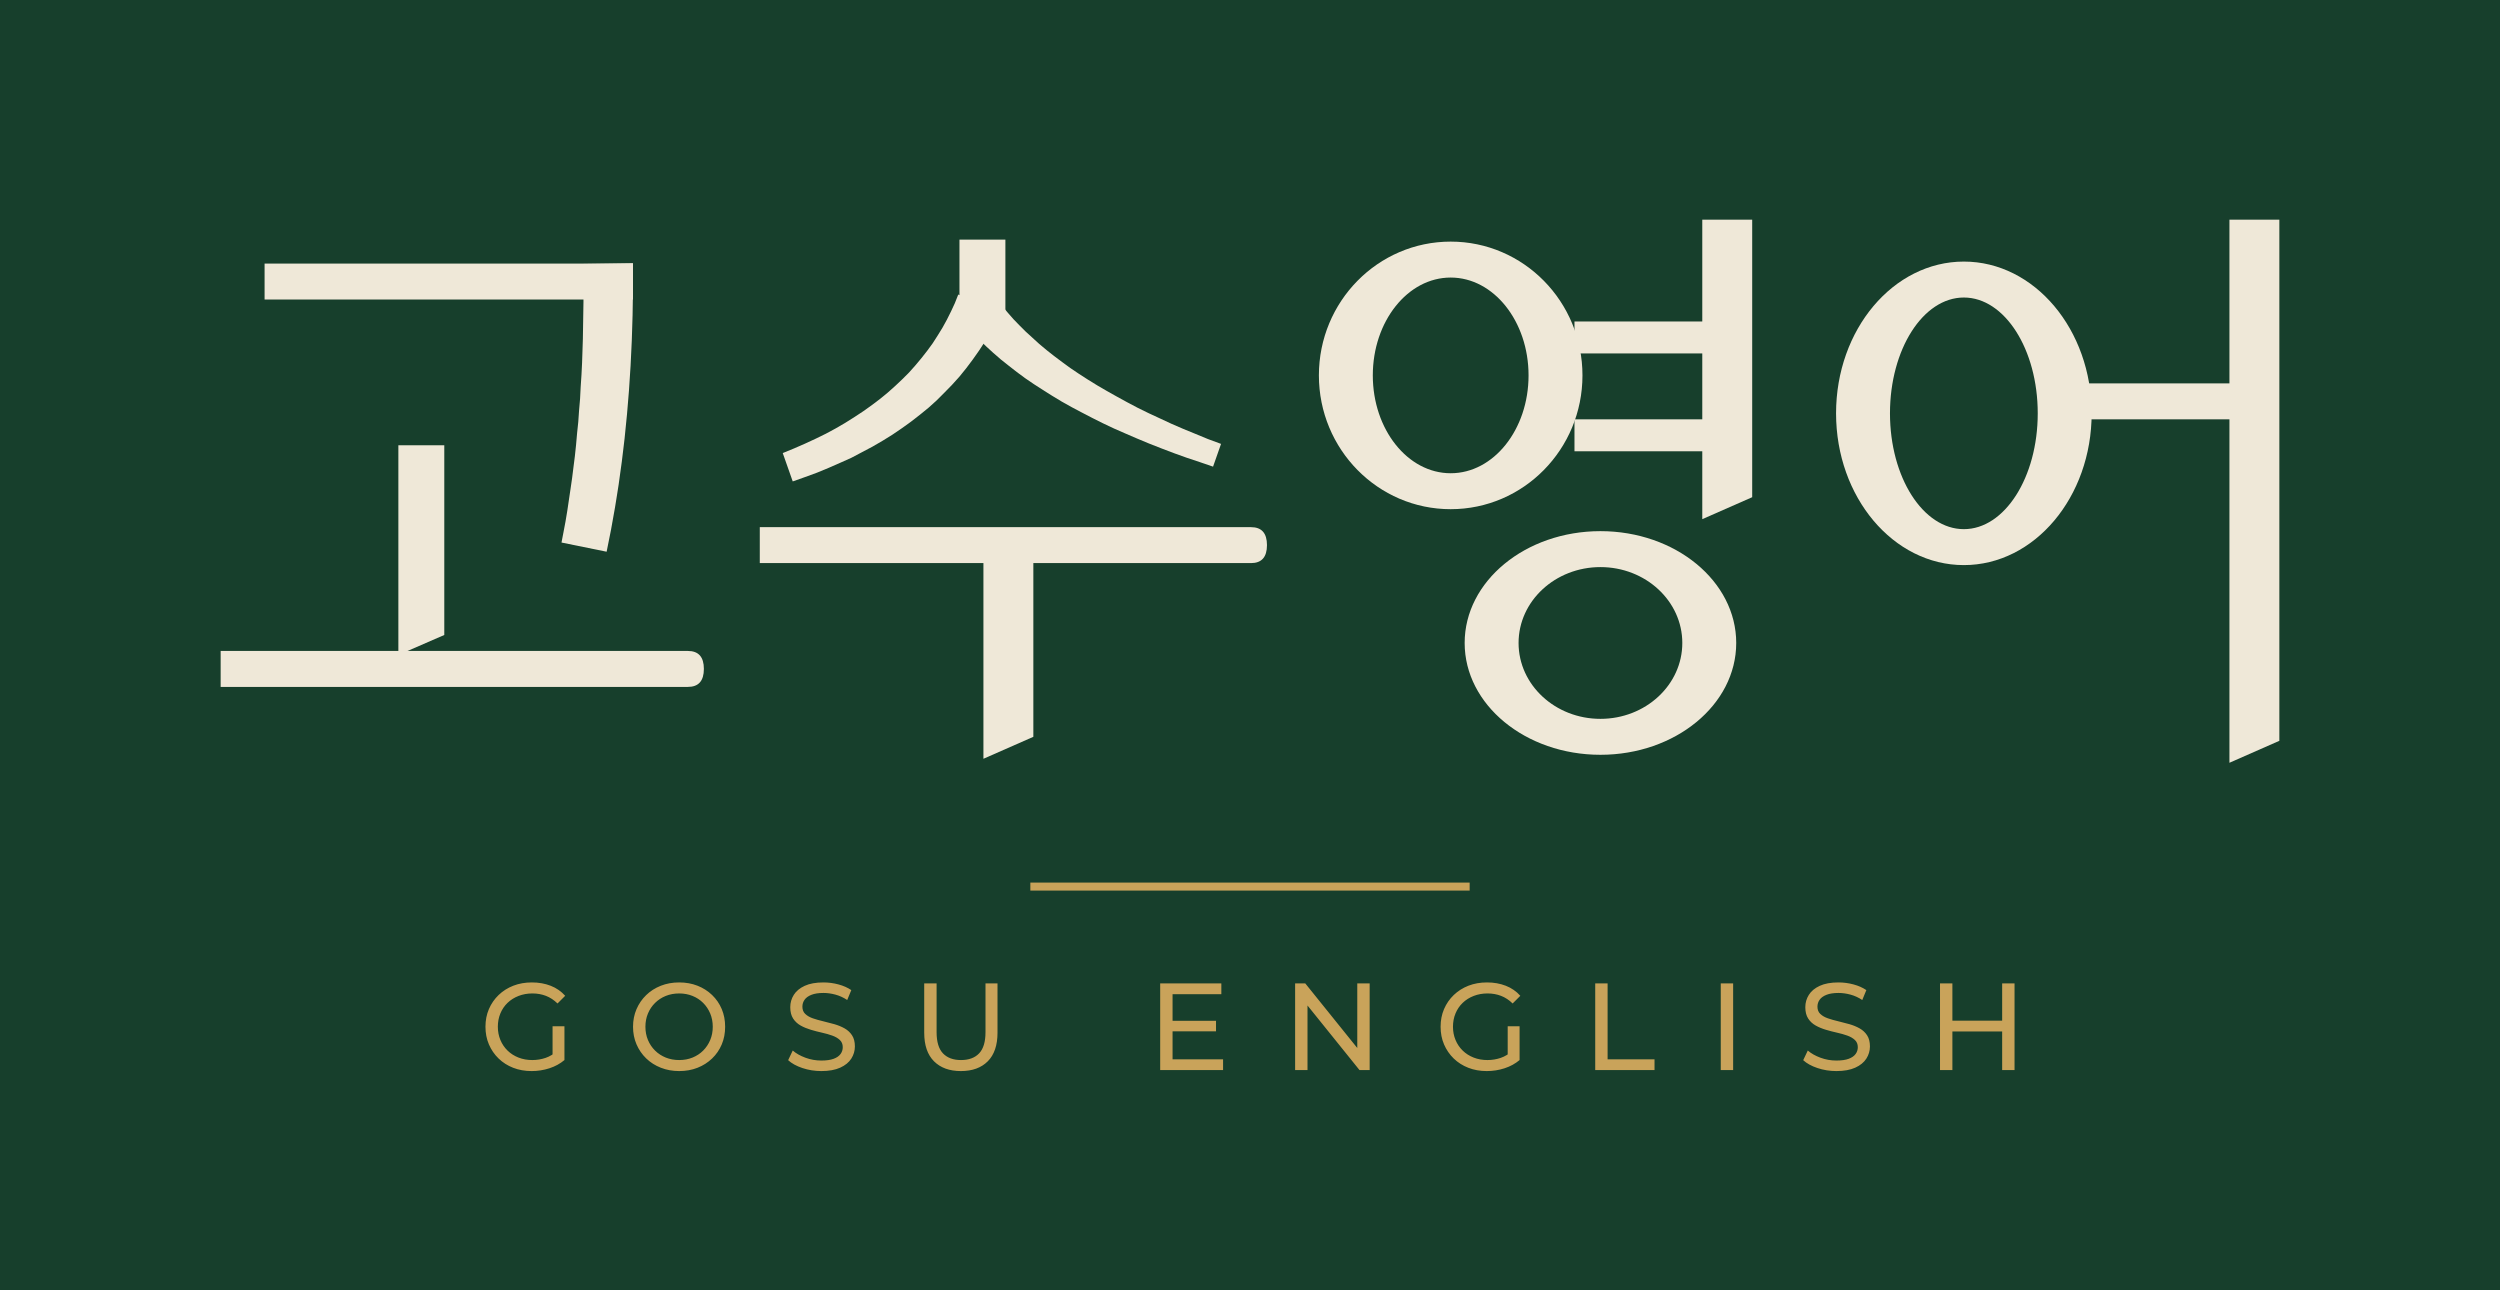
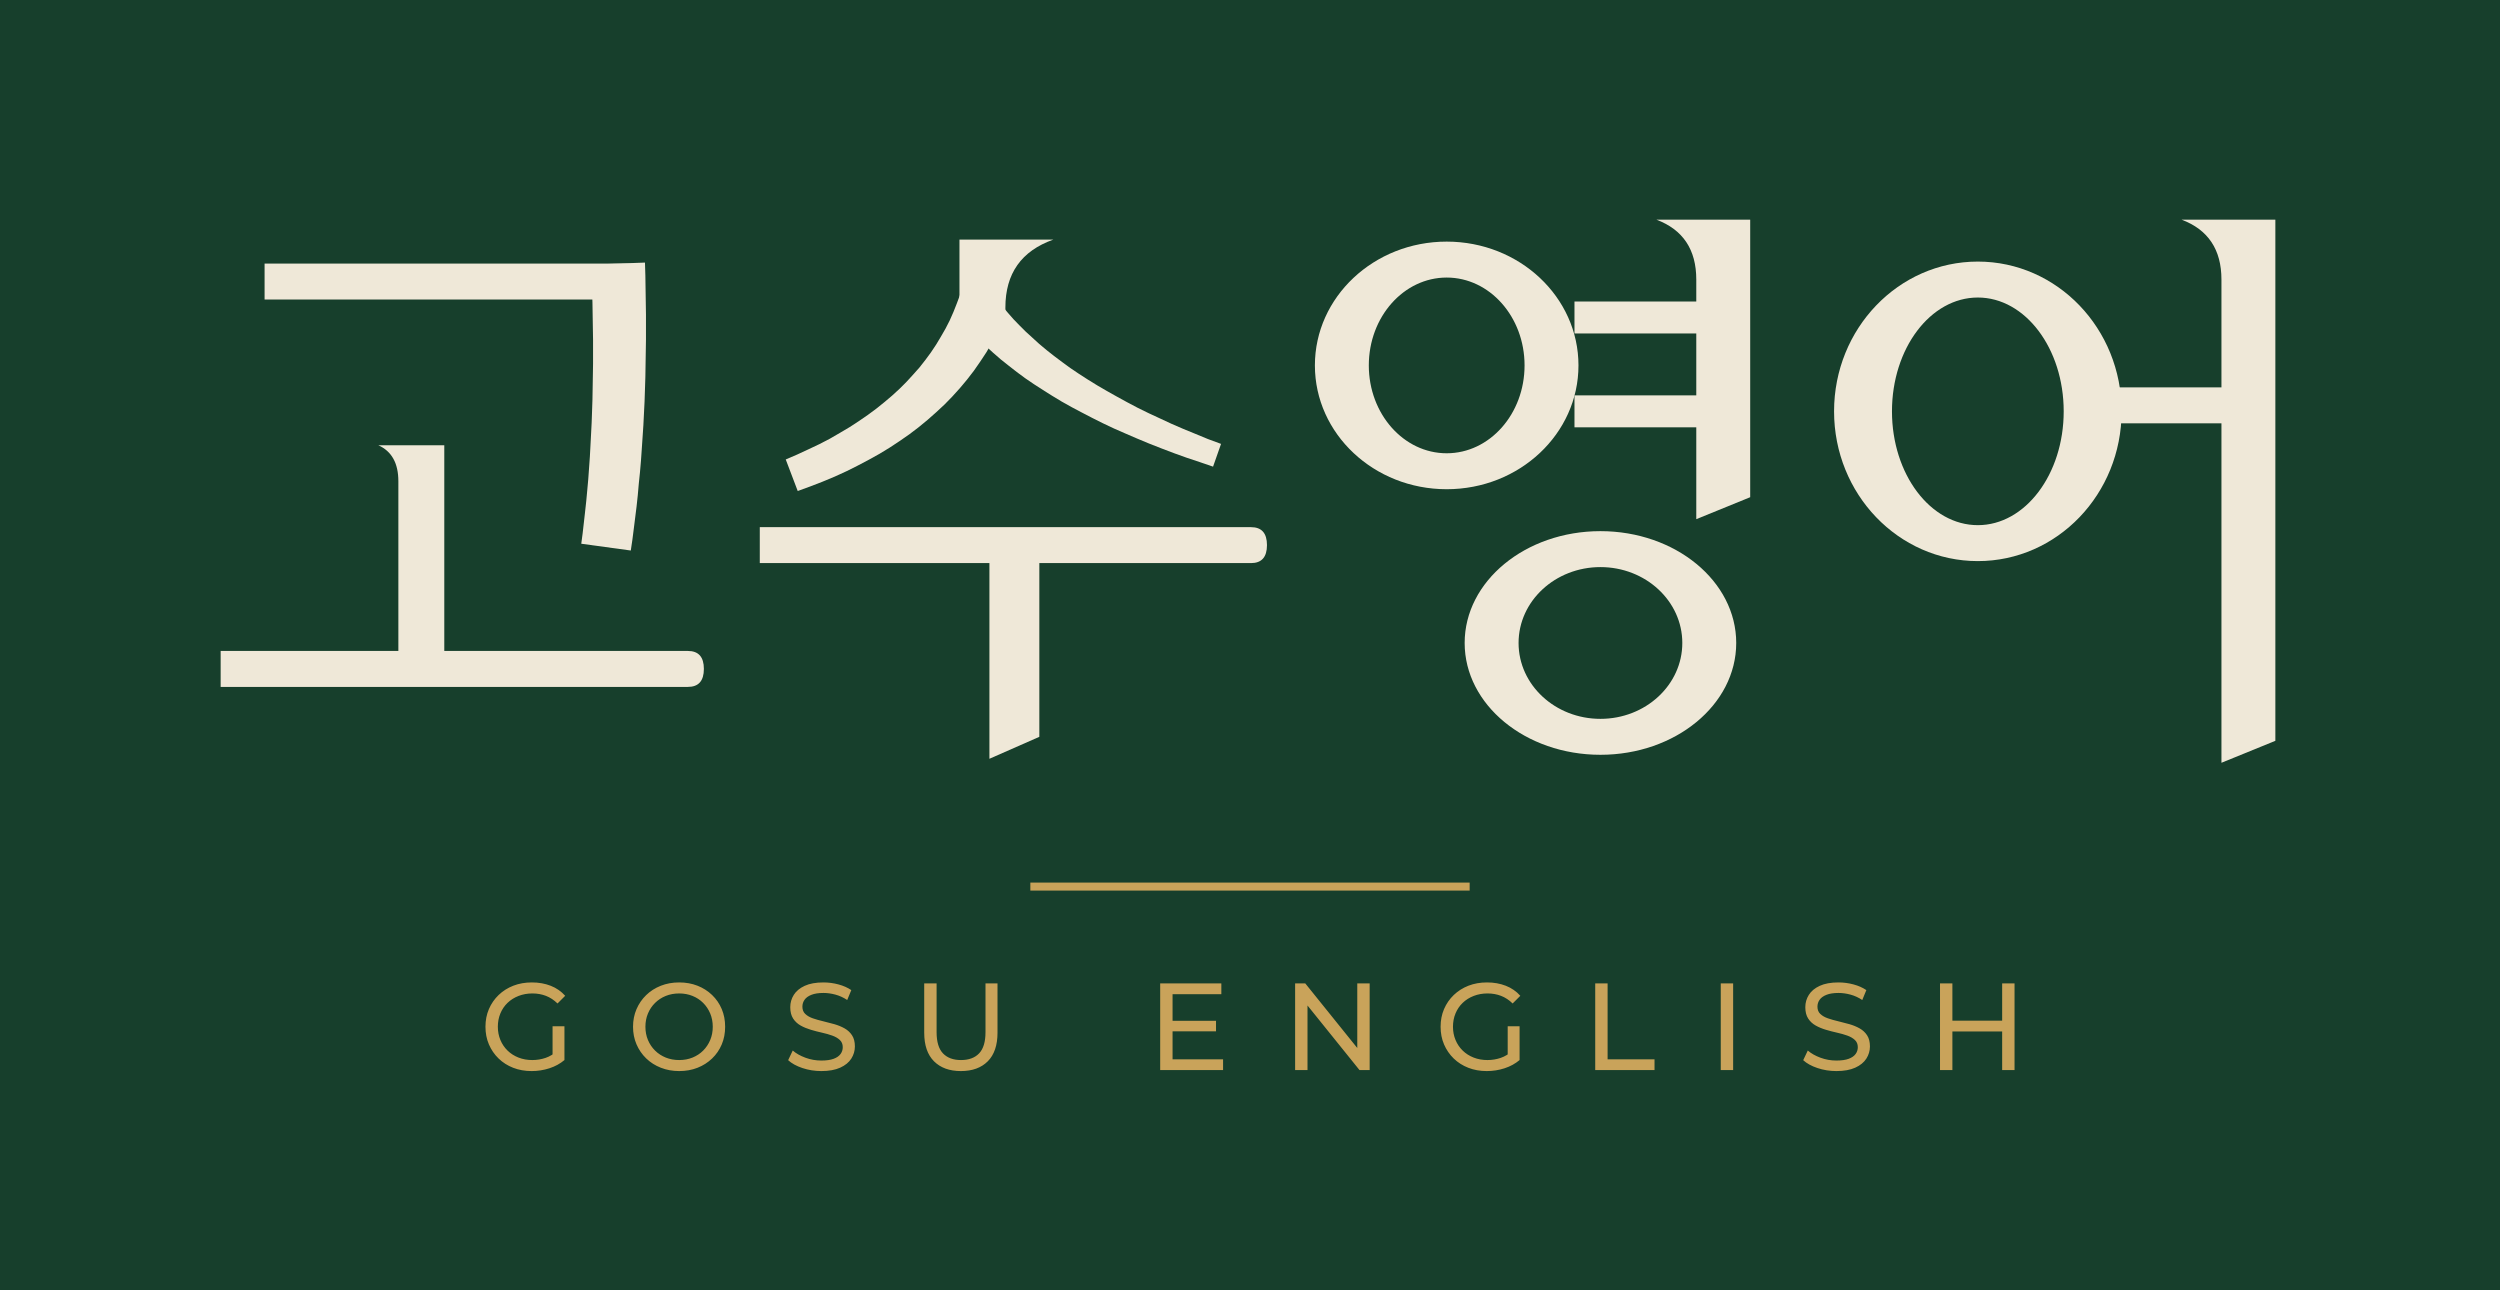
<svg xmlns="http://www.w3.org/2000/svg" viewBox="0 0 1251 646" width="626" height="323">
  <rect x="-2" y="-2" width="1255" height="650" fill="#173f2c" />
  <g fill="#efe8d8" fill-rule="evenodd" transform="translate(104.0,60)">
-     <path d="M28,72 L212.5,72 L212.5,90 L28,90 Z" />
-     <path d="M187.5,72.2 L187.6,78.5 L187.7,84.9 L187.7,91.2 L187.6,97.4 L187.5,103.6 L187.4,109.7 L187.2,115.8 L187.0,121.8 L186.7,127.8 L186.3,133.8 L186.0,139.7 L185.5,145.5 L185.1,151.3 L184.5,157.0 L184.0,162.7 L183.4,168.4 L182.7,173.9 L182.0,179.5 L181.2,185.0 L180.4,190.4 L179.6,195.8 L178.7,201.2 L177.7,206.5 L176.7,211.7 L199.3,216.3 L200.4,210.8 L201.5,205.3 L202.5,199.7 L203.5,194.1 L204.4,188.5 L205.3,182.8 L206.1,177.0 L206.9,171.2 L207.6,165.4 L208.3,159.5 L208.9,153.5 L209.5,147.5 L210.0,141.5 L210.5,135.4 L210.9,129.2 L211.3,123.1 L211.6,116.8 L211.9,110.5 L212.1,104.2 L212.3,97.8 L212.4,91.4 L212.5,84.9 L212.5,78.4 L212.5,71.8 Z" />
-     <path d="M95,163 L118,163 L118,258 L95,268 Z" />
+     <path d="M28,72 L218.5,72 L218.5,90 L28,90 Z" />
+     <path d="M191.5,72.5 L191.8,78.9 L192.0,85.3 L192.2,91.5 L192.3,97.8 L192.4,104.0 L192.5,110.1 L192.5,116.2 L192.5,122.3 L192.4,128.3 L192.3,134.2 L192.2,140.1 L192.0,146.0 L191.8,151.7 L191.5,157.5 L191.2,163.2 L190.9,168.8 L190.5,174.4 L190.1,180.0 L189.6,185.5 L189.1,190.9 L188.5,196.4 L187.9,201.7 L187.3,207.0 L186.6,212.3 L211.4,215.7 L212.2,210.3 L212.9,204.8 L213.6,199.2 L214.3,193.6 L214.9,188.0 L215.4,182.3 L216.0,176.5 L216.5,170.7 L216.9,164.9 L217.3,159.0 L217.7,153.0 L218.0,147.0 L218.3,141.0 L218.5,134.9 L218.7,128.8 L218.8,122.6 L218.9,116.4 L219.0,110.1 L219.0,103.8 L219.0,97.4 L218.9,91.0 L218.8,84.6 L218.7,78.0 L218.5,71.5 Z" />
+     <path d="M85,163 L118,163 L118,268 L95,268 L95,181 Q95,167.5 85,163 Z" />
    <path d="M6,266 L240,266 Q248,266 248,275.0 Q248,284 240,284 L6,284 Z" />
-     <path d="M376,60 L399,60 L399,98 L376,98 Z" />
-     <path d="M375.4,87.5 L373.7,91.8 L371.8,95.9 L369.7,100.1 L367.5,104.1 L365.1,108.0 L362.6,111.9 L359.9,115.6 L357.0,119.3 L354.0,122.9 L350.8,126.5 L347.4,129.9 L343.8,133.3 L340.1,136.6 L336.2,139.8 L332.1,142.9 L327.9,145.9 L323.5,148.8 L318.9,151.7 L314.1,154.5 L309.1,157.2 L304.0,159.7 L298.6,162.2 L293.1,164.6 L287.5,166.9 L292.5,181.1 L298.7,178.9 L304.7,176.7 L310.5,174.3 L316.2,171.8 L321.8,169.3 L327.1,166.5 L332.4,163.7 L337.4,160.8 L342.4,157.7 L347.1,154.5 L351.7,151.2 L356.2,147.7 L360.5,144.2 L364.6,140.5 L368.5,136.6 L372.3,132.7 L376.0,128.6 L379.4,124.4 L382.7,120.0 L385.8,115.6 L388.8,111.0 L391.6,106.3 L394.2,101.5 L396.6,96.5 Z" />
+     <path d="M376,60 L423,60 Q399,68.5 399,94 L399,98 L376,98 Z" />
+     <path d="M376.3,87.6 L374.7,91.9 L373.0,96.2 L371.1,100.5 L369.0,104.6 L366.7,108.6 L364.3,112.6 L361.7,116.5 L358.9,120.3 L356.0,124.0 L352.8,127.6 L349.5,131.2 L346.0,134.7 L342.3,138.1 L338.4,141.4 L334.3,144.7 L330.1,147.8 L325.6,150.9 L321.0,153.9 L316.1,156.8 L311.1,159.7 L305.9,162.4 L300.4,165.0 L294.8,167.6 L289.0,170.1 L295.0,185.9 L301.3,183.6 L307.5,181.2 L313.5,178.7 L319.4,176.0 L325.0,173.2 L330.5,170.3 L335.9,167.3 L341.0,164.2 L346.0,160.9 L350.9,157.5 L355.5,154.0 L360.0,150.3 L364.3,146.5 L368.5,142.6 L372.4,138.6 L376.2,134.4 L379.8,130.1 L383.2,125.7 L386.4,121.1 L389.5,116.4 L392.3,111.6 L395.0,106.7 L397.4,101.6 L399.7,96.4 Z" />
    <path d="M382.5,106.6 L385.8,110.0 L389.3,113.4 L392.9,116.7 L396.7,120.0 L400.6,123.1 L404.7,126.3 L408.9,129.4 L413.3,132.4 L417.8,135.3 L422.4,138.2 L427.2,141.1 L432.2,143.9 L437.3,146.6 L442.5,149.3 L447.9,152.0 L453.4,154.6 L459.1,157.1 L464.9,159.6 L470.9,162.1 L477.0,164.5 L483.3,166.9 L489.7,169.2 L496.3,171.4 L503.0,173.7 L507.0,162.3 L500.5,159.9 L494.2,157.3 L488.1,154.8 L482.1,152.2 L476.3,149.5 L470.7,146.9 L465.2,144.2 L459.9,141.4 L454.8,138.6 L449.8,135.8 L445.0,133.0 L440.3,130.1 L435.8,127.2 L431.5,124.3 L427.4,121.3 L423.4,118.3 L419.6,115.3 L415.9,112.2 L412.5,109.1 L409.1,106.0 L406.0,102.9 L403.0,99.8 L400.2,96.6 L397.5,93.4 Z" />
    <path d="M276,204 L522,204 Q530,204 530,213.0 Q530,222 522,222 L276,222 Z" />
-     <path d="M388,220 L413,220 L413,309 L388,320 Z" />
-     <path d="M556,128 A66,67 0 1 0 688,128 A66,67 0 1 0 556,128 Z M583,128 A39,49 0 1 1 661,128 A39,49 0 1 1 583,128 Z" />
-     <path d="M684,101 L752,101 L752,117 L684,117 Z" />
-     <path d="M684,150 L752,150 L752,166 L684,166 Z" />
-     <path d="M748,50 L773,50 L773,189 L748,200 Z" />
+     <path d="M391,220 L416,220 L416,309 L391,320 Z" />
+     <path d="M554,123 A66,62 0 1 0 686,123 A66,62 0 1 0 554,123 Z M581,123 A39,44 0 1 1 659,123 A39,44 0 1 1 581,123 Z" />
+     <path d="M684,91 L750,91 L750,107 L684,107 Z" />
+     <path d="M684,138 L750,138 L750,154 L684,154 Z" />
+     <path d="M725,50 L772,50 L772,189 L745,200 L745,80 Q745,57.5 725,50 Z" />
    <path d="M629,262 A68,56 0 1 0 765,262 A68,56 0 1 0 629,262 Z M656,262 A41,38 0 1 1 738,262 A41,38 0 1 1 656,262 Z" />
-     <path d="M815,147 A64,76 0 1 0 943,147 A64,76 0 1 0 815,147 Z M842,147 A37,58 0 1 1 916,147 A37,58 0 1 1 842,147 Z" />
-     <path d="M936,132 L1016,132 L1016,150 L936,150 Z" />
-     <path d="M1012,50 L1037,50 L1037,311 L1012,322 Z" />
+     <path d="M814,146 A72,75 0 1 0 958,146 A72,75 0 1 0 814,146 Z M843,146 A43,57 0 1 1 929,146 A43,57 0 1 1 843,146 Z" />
+     <path d="M950,134 L1016,134 L1016,152 L950,152 Z" />
+     <path d="M988,50 L1035,50 L1035,311 L1008,322 L1008,80 Q1008,57.5 988,50 Z" />
  </g>
  <rect x="515.5" y="442" width="220" height="4" fill="#c9a35a" />
  <path fill="#c9a35a" d="M265.745 536.392Q260.723 536.392 256.507 534.749Q252.291 533.106 249.191 530.099Q246.091 527.092 244.355 523.062Q242.619 519.032 242.619 514.196Q242.619 509.36 244.355 505.33Q246.091 501.3 249.222 498.293Q252.353 495.286 256.569 493.643Q260.785 492 265.869 492Q271.015 492 275.293 493.674Q279.571 495.348 282.547 498.696L278.703 502.54Q276.037 499.936 272.906 498.727Q269.775 497.518 266.117 497.518Q262.397 497.518 259.204 498.758Q256.011 499.998 253.686 502.23Q251.361 504.462 250.09 507.531Q248.819 510.6 248.819 514.196Q248.819 517.73 250.09 520.799Q251.361 523.868 253.686 526.131Q256.011 528.394 259.173 529.634Q262.335 530.874 266.055 530.874Q269.527 530.874 272.72 529.789Q275.913 528.704 278.641 526.162L282.175 530.874Q278.951 533.602 274.642 534.997Q270.333 536.392 265.745 536.392ZM282.175 530.874 276.223 530.068V513.948H282.175Z M339.649 536.392Q334.689 536.392 330.442 534.718Q326.195 533.044 323.095 530.037Q319.995 527.03 318.259 523.0Q316.523 518.97 316.523 514.196Q316.523 509.422 318.259 505.392Q319.995 501.362 323.095 498.355Q326.195 495.348 330.411 493.674Q334.627 492 339.649 492Q344.609 492 348.794 493.643Q352.979 495.286 356.11 498.293Q359.241 501.3 360.946 505.33Q362.651 509.36 362.651 514.196Q362.651 519.032 360.946 523.062Q359.241 527.092 356.11 530.099Q352.979 533.106 348.794 534.749Q344.609 536.392 339.649 536.392ZM339.649 530.874Q343.245 530.874 346.314 529.634Q349.383 528.394 351.646 526.131Q353.909 523.868 355.18 520.83Q356.451 517.792 356.451 514.196Q356.451 510.6 355.18 507.562Q353.909 504.524 351.646 502.261Q349.383 499.998 346.314 498.758Q343.245 497.518 339.649 497.518Q335.991 497.518 332.922 498.758Q329.853 499.998 327.559 502.261Q325.265 504.524 323.994 507.562Q322.723 510.6 322.723 514.196Q322.723 517.792 323.994 520.83Q325.265 523.868 327.559 526.131Q329.853 528.394 332.922 529.634Q335.991 530.874 339.649 530.874Z M410.825 536.392Q405.865 536.392 401.339 534.873Q396.813 533.354 394.209 530.936L396.503 526.1Q398.983 528.27 402.827 529.696Q406.671 531.122 410.825 531.122Q414.607 531.122 416.963 530.254Q419.319 529.386 420.435 527.867Q421.551 526.348 421.551 524.426Q421.551 522.194 420.094 520.83Q418.637 519.466 416.312 518.629Q413.987 517.792 411.197 517.172Q408.407 516.552 405.586 515.715Q402.765 514.878 400.44 513.576Q398.115 512.274 396.689 510.073Q395.263 507.872 395.263 504.4Q395.263 501.052 397.03 498.231Q398.797 495.41 402.486 493.705Q406.175 492 411.879 492Q415.661 492 419.381 492.992Q423.101 493.984 425.829 495.844L423.783 500.804Q420.993 498.944 417.893 498.107Q414.793 497.27 411.879 497.27Q408.221 497.27 405.865 498.2Q403.509 499.13 402.424 500.68Q401.339 502.23 401.339 504.152Q401.339 506.446 402.796 507.81Q404.253 509.174 406.578 509.98Q408.903 510.786 411.693 511.437Q414.483 512.088 417.304 512.894Q420.125 513.7 422.45 515.002Q424.775 516.304 426.201 518.474Q427.627 520.644 427.627 524.054Q427.627 527.34 425.829 530.161Q424.031 532.982 420.28 534.687Q416.529 536.392 410.825 536.392Z M480.699 536.392Q472.143 536.392 467.245 531.494Q462.347 526.596 462.347 517.172V492.496H468.547V516.924Q468.547 524.178 471.74 527.526Q474.933 530.874 480.761 530.874Q486.651 530.874 489.844 527.526Q493.037 524.178 493.037 516.924V492.496H499.051V517.172Q499.051 526.596 494.184 531.494Q489.317 536.392 480.699 536.392Z M580.519 535.896V492.496H611.147V497.89H586.719V530.502H612.015V535.896ZM586.161 516.49V511.22H608.481V516.49Z M648.099 535.896V492.496H653.183L681.889 528.146H679.223V492.496H685.423V535.896H680.339L651.633 500.246H654.299V535.896Z M744.075 536.392Q739.053 536.392 734.837 534.749Q730.621 533.106 727.521 530.099Q724.421 527.092 722.685 523.062Q720.949 519.032 720.949 514.196Q720.949 509.36 722.685 505.33Q724.421 501.3 727.552 498.293Q730.683 495.286 734.899 493.643Q739.115 492 744.199 492Q749.345 492 753.623 493.674Q757.901 495.348 760.877 498.696L757.033 502.54Q754.367 499.936 751.236 498.727Q748.105 497.518 744.447 497.518Q740.727 497.518 737.534 498.758Q734.341 499.998 732.016 502.23Q729.691 504.462 728.42 507.531Q727.149 510.6 727.149 514.196Q727.149 517.73 728.42 520.799Q729.691 523.868 732.016 526.131Q734.341 528.394 737.503 529.634Q740.665 530.874 744.385 530.874Q747.857 530.874 751.05 529.789Q754.243 528.704 756.971 526.162L760.505 530.874Q757.281 533.602 752.972 534.997Q748.663 536.392 744.075 536.392ZM760.505 530.874 754.553 530.068V513.948H760.505Z M798.387 535.896V492.496H804.587V530.502H828.085V535.896Z M861.255 535.896V492.496H867.455V535.896Z M919.163 536.392Q914.203 536.392 909.677 534.873Q905.151 533.354 902.547 530.936L904.841 526.1Q907.321 528.27 911.165 529.696Q915.009 531.122 919.163 531.122Q922.945 531.122 925.301 530.254Q927.657 529.386 928.773 527.867Q929.889 526.348 929.889 524.426Q929.889 522.194 928.432 520.83Q926.975 519.466 924.65 518.629Q922.325 517.792 919.535 517.172Q916.745 516.552 913.924 515.715Q911.103 514.878 908.778 513.576Q906.453 512.274 905.027 510.073Q903.601 507.872 903.601 504.4Q903.601 501.052 905.368 498.231Q907.135 495.41 910.824 493.705Q914.513 492 920.217 492Q923.999 492 927.719 492.992Q931.439 493.984 934.167 495.844L932.121 500.804Q929.331 498.944 926.231 498.107Q923.131 497.27 920.217 497.27Q916.559 497.27 914.203 498.2Q911.847 499.13 910.762 500.68Q909.677 502.23 909.677 504.152Q909.677 506.446 911.134 507.81Q912.591 509.174 914.916 509.98Q917.241 510.786 920.031 511.437Q922.821 512.088 925.642 512.894Q928.463 513.7 930.788 515.002Q933.113 516.304 934.539 518.474Q935.965 520.644 935.965 524.054Q935.965 527.34 934.167 530.161Q932.369 532.982 928.618 534.687Q924.867 536.392 919.163 536.392Z M1002.181 535.896V492.496H1008.381V535.896ZM971.057 535.896V492.496H977.257V535.896ZM976.637 516.552V511.158H1002.739V516.552Z" />
</svg>
